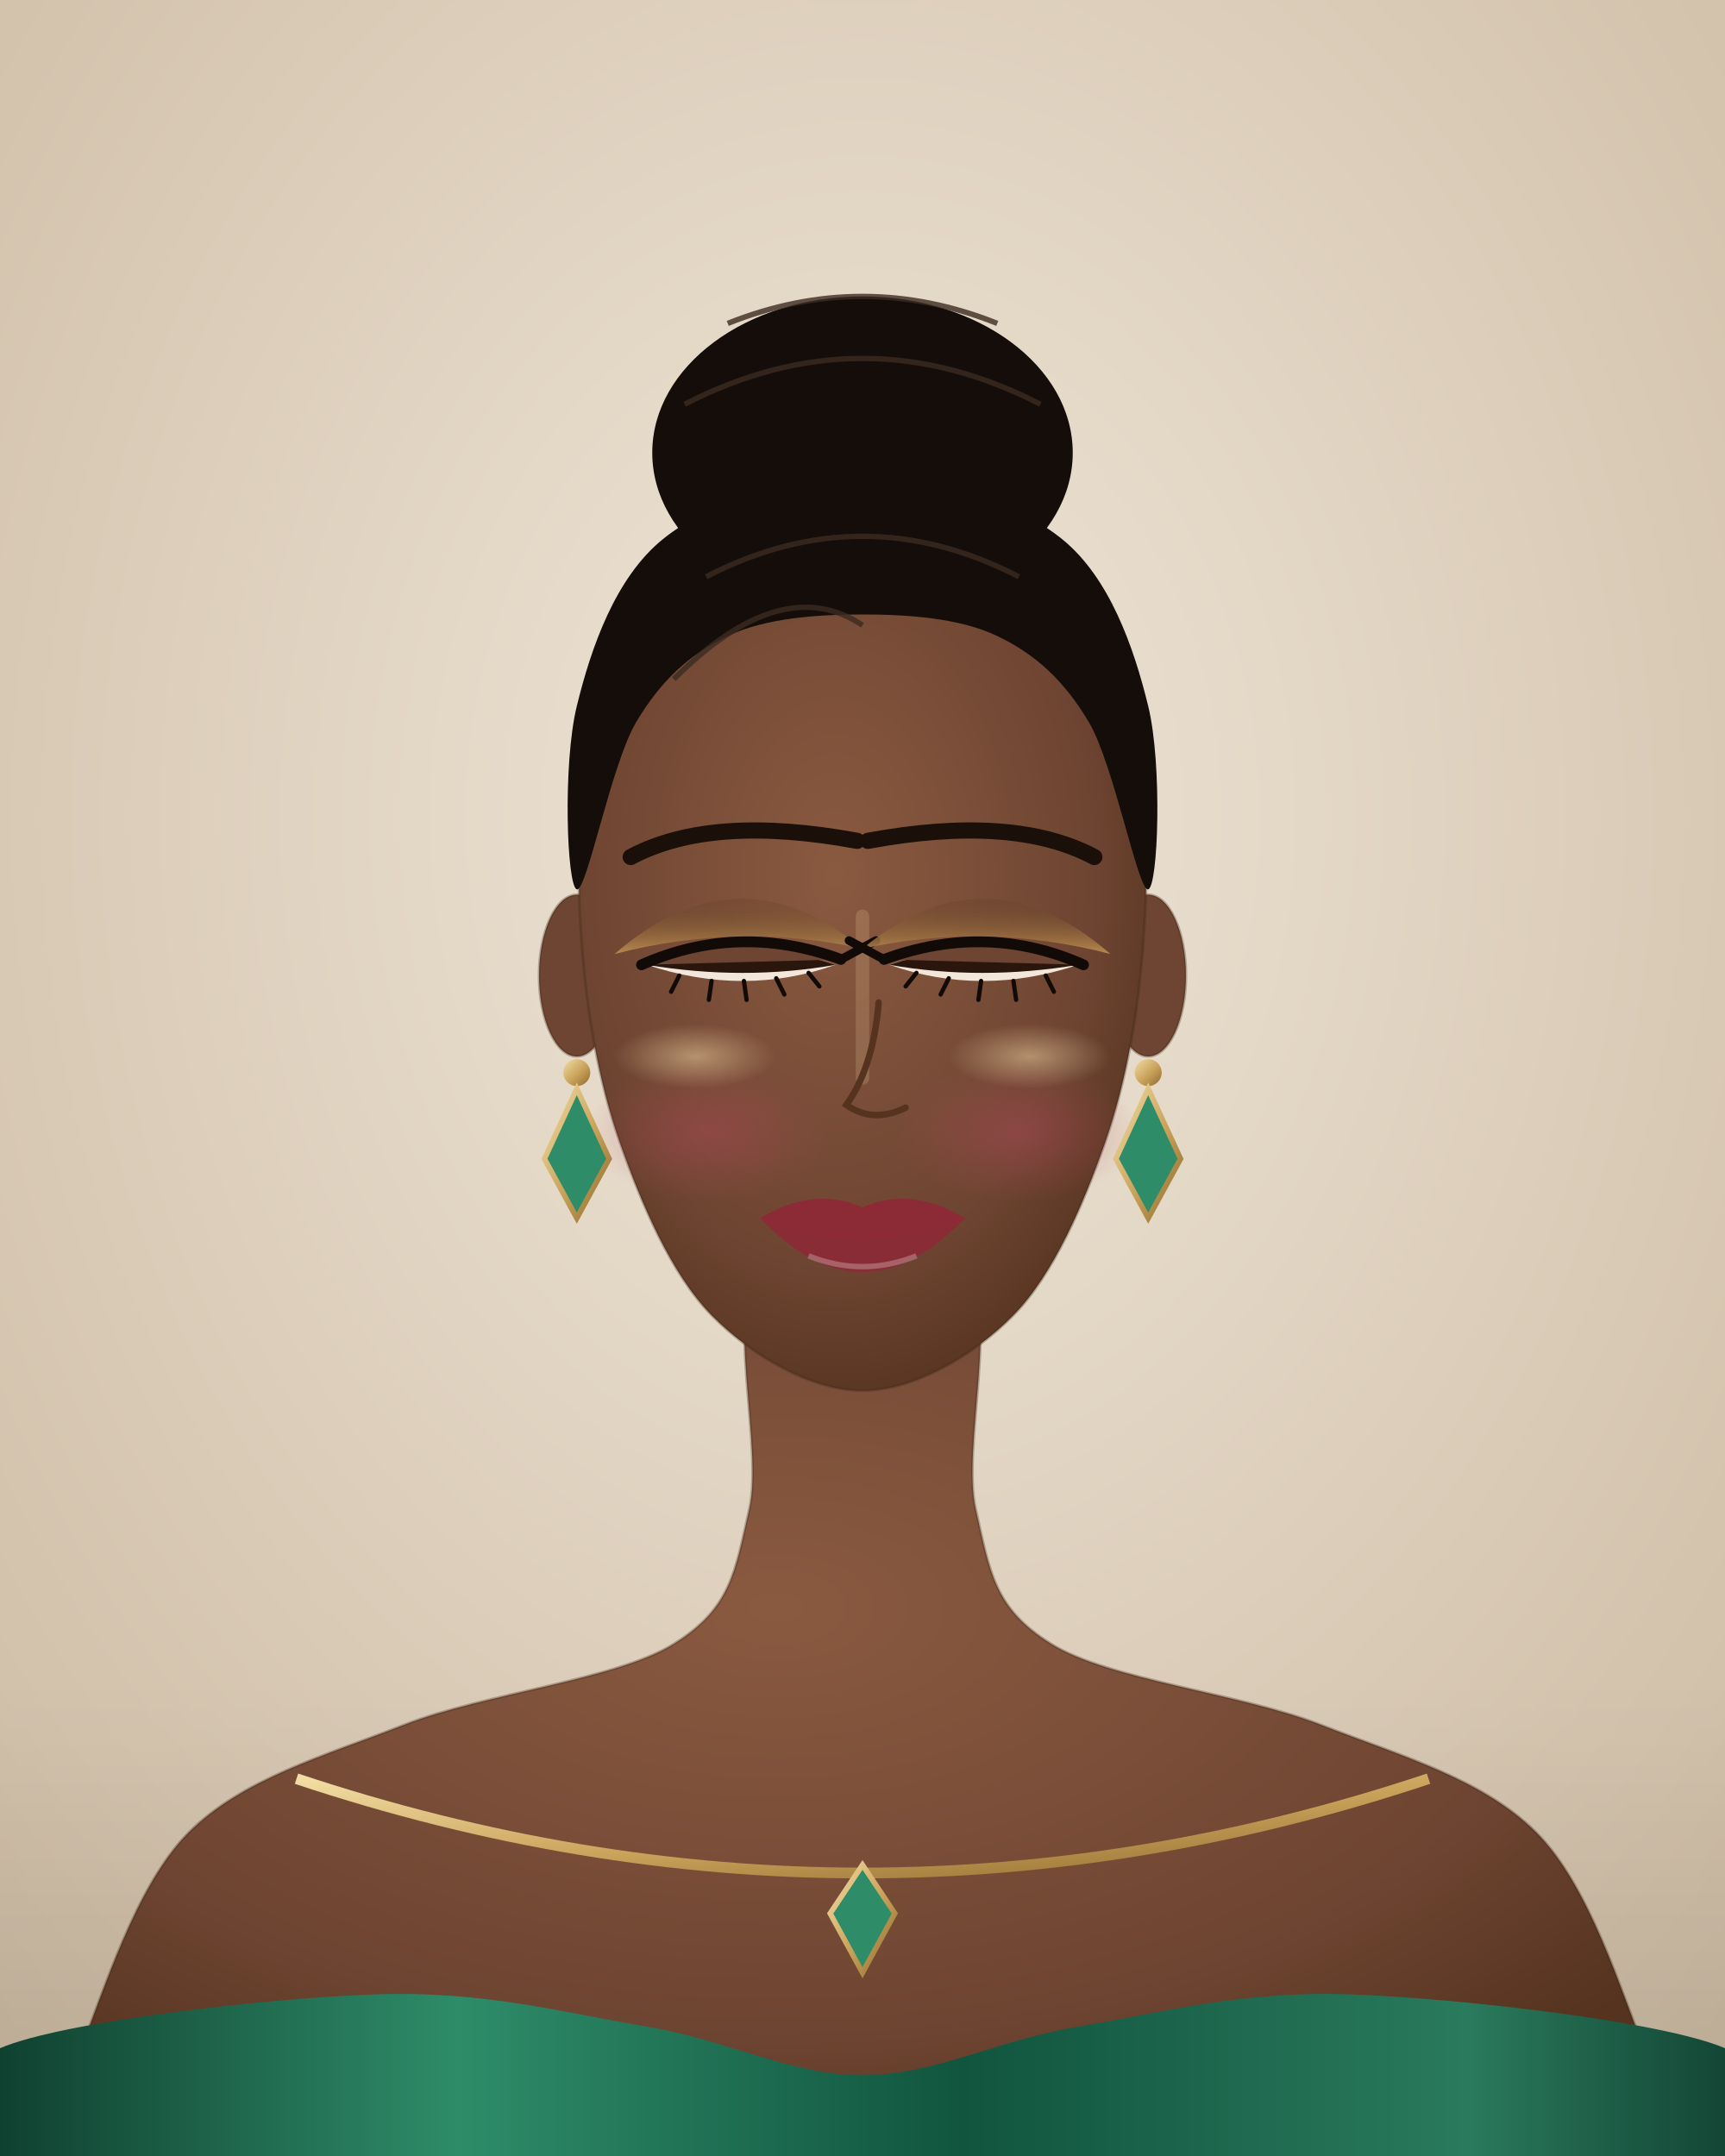
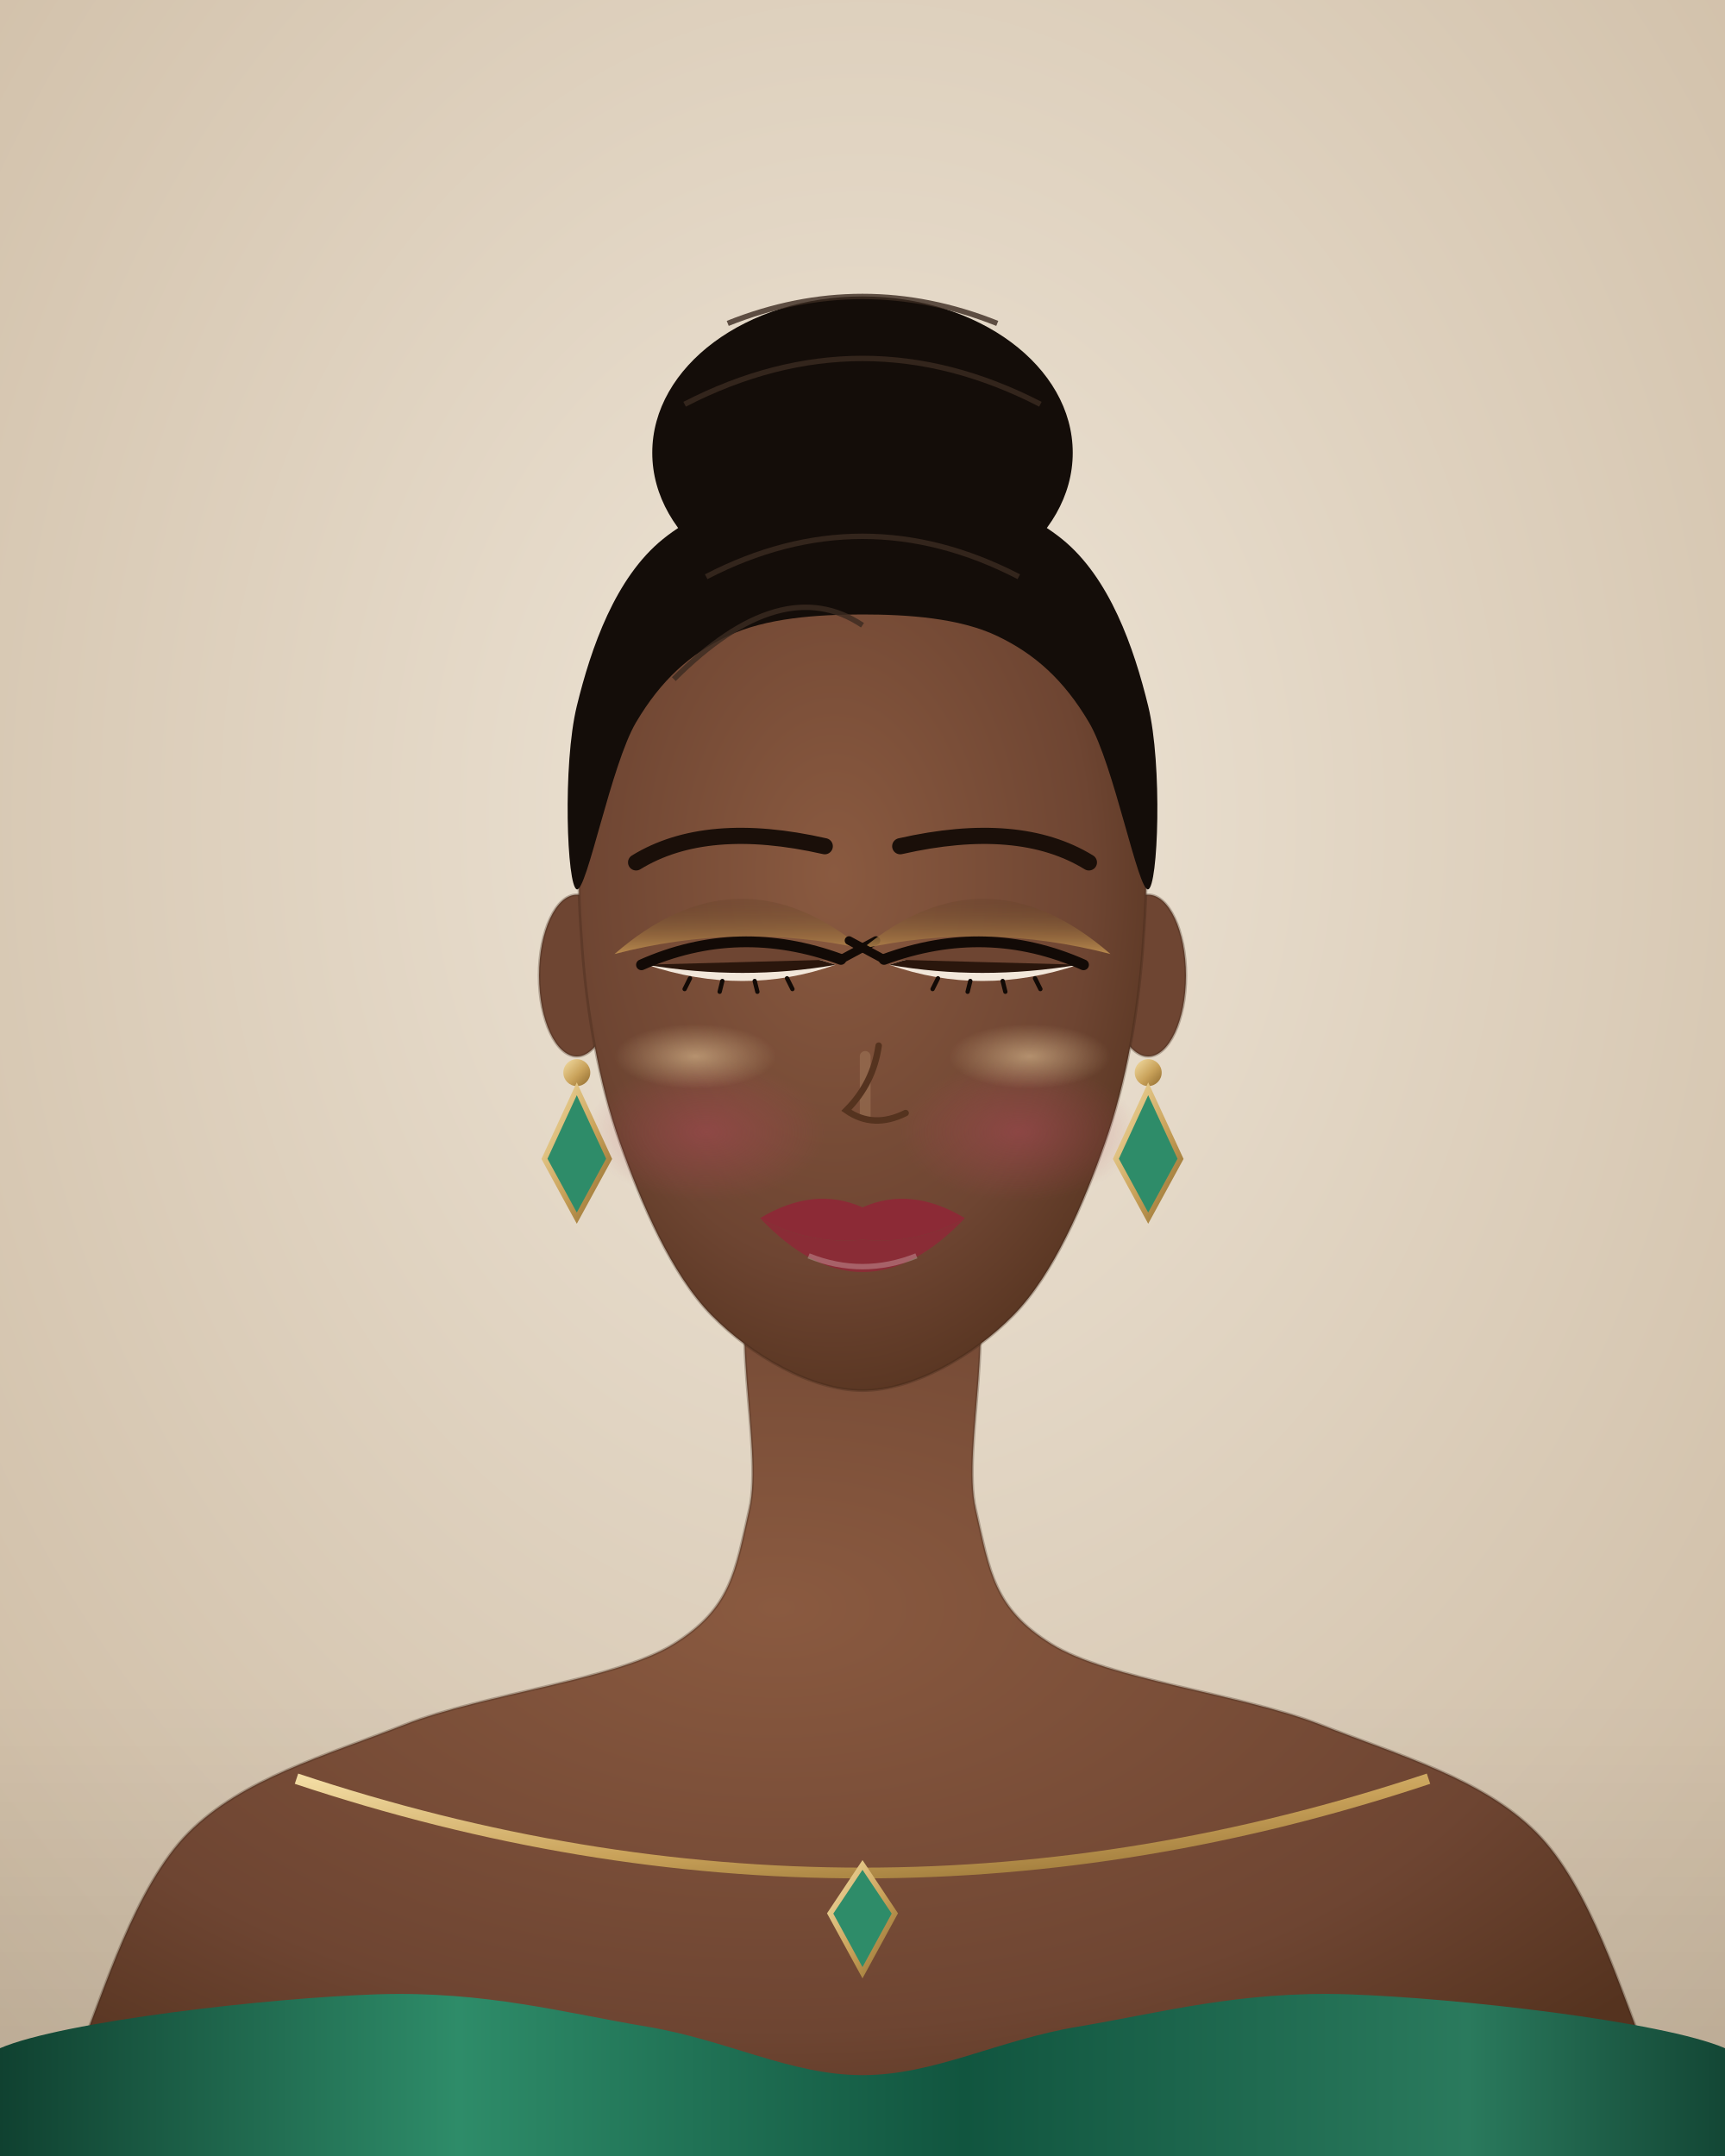
<svg xmlns="http://www.w3.org/2000/svg" viewBox="0 0 640 800" width="640" height="800" role="img">
  <defs>
    <radialGradient id="fp-bd" cx="50%" cy="38%" r="75%">
      <stop offset="0" stop-color="#EFE6D8" />
      <stop offset="1" stop-color="#CDBBA3" />
    </radialGradient>
    <linearGradient id="fp-fl" x1="0" y1="0" x2="0" y2="1">
      <stop offset="0" stop-color="#000" stop-opacity="0" />
      <stop offset="1" stop-color="#000" stop-opacity=".10" />
    </linearGradient>
  </defs>
  <rect width="640" height="800" fill="url(#fp-bd)" />
  <rect y="624" width="640" height="176" fill="url(#fp-fl)" />
  <defs>
    <linearGradient id="fp-gold" x1="0" y1="0" x2="1" y2="1">
      <stop offset="0" stop-color="#F3DDA4" />
      <stop offset=".55" stop-color="#C9A25A" />
      <stop offset="1" stop-color="#8E6A2E" />
    </linearGradient>
    <radialGradient id="fp-skin" cx="45%" cy="40%" r="65%">
      <stop offset="0" stop-color="#8A5A40" />
      <stop offset=".7" stop-color="#6E4532" />
      <stop offset="1" stop-color="#55331F" />
    </radialGradient>
    <linearGradient id="fp-shadow" x1="0" y1="1" x2="0" y2="0">
      <stop offset="0" stop-color="#B98A4E" />
      <stop offset="1" stop-color="#5B3A22" stop-opacity=".2" />
    </linearGradient>
    <radialGradient id="fp-blush">
      <stop offset="0" stop-color="#B0475A" stop-opacity=".45" />
      <stop offset="1" stop-color="#B0475A" stop-opacity="0" />
    </radialGradient>
    <radialGradient id="fp-hl">
      <stop offset="0" stop-color="#F6D9A8" stop-opacity=".5" />
      <stop offset="1" stop-color="#F6D9A8" stop-opacity="0" />
    </radialGradient>
    <linearGradient id="fp-satin" x1="0" y1="0" x2="1" y2="0">
      <stop offset="0" stop-color="#06291E" />
      <stop offset=".3" stop-color="#2E8C69" />
      <stop offset=".55" stop-color="#11553F" />
      <stop offset=".8" stop-color="#2A7A5D" />
      <stop offset="1" stop-color="#06291E" />
    </linearGradient>
  </defs>
  <g stroke="#3A2216" stroke-opacity=".3">
    <path d="M282 470C268.7 485 283.3 536.7 278 560C272.7 583.3 271.3 596.7 250 610C228.7 623.3 180 628.3 150 640C120 651.7 90 660 70 680C50 700 38.3 740 30 760C21.7 780 -28.3 793.3 20 800C68.3 806.7 270 800 320 800C370 800 270 800 320 800C370 800 571.7 806.7 620 800C668.3 793.3 618.3 780 610 760C601.7 740 590 700 570 680C550 660 520 651.7 490 640C460 628.3 411.3 623.3 390 610C368.7 596.7 367.3 583.3 362 560C356.7 536.7 371.3 485 358 470C344.7 455 295.3 455 282 470Z" fill="url(#fp-skin)" />
    <ellipse cx="214" cy="362" rx="14" ry="30" fill="#6E4532" />
    <ellipse cx="426" cy="362" rx="14" ry="30" fill="#6E4532" />
    <path d="M320 196C341.3 196 367.3 199 384 214C400.7 229 413.3 263 420 286C426.7 309 425.7 329 424 352C422.3 375 418 401.3 410 424C402 446.7 391 472.7 376 488C361 503.3 338.7 516 320 516C301.3 516 279 503.3 264 488C249 472.7 238 446.7 230 424C222 401.3 217.7 375 216 352C214.3 329 213.3 309 220 286C226.7 263 239.3 229 256 214C272.7 199 298.7 196 320 196Z" fill="url(#fp-skin)" />
  </g>
  <path d="M214 330C210.3 329 208.7 283.7 214 262C219.3 240.3 228.3 214.3 246 200C263.7 185.7 295.3 176 320 176C344.7 176 376.3 185.7 394 200C411.7 214.3 420.7 240.3 426 262C431.3 283.7 429.7 329 426 330C422.3 331 413.3 283.7 404 268C394.7 252.3 384 242.7 370 236C356 229.3 336.7 228 320 228C303.3 228 284 229.3 270 236C256 242.7 245.3 252.3 236 268C226.7 283.7 217.7 331 214 330Z" fill="#140D09" />
  <ellipse cx="320" cy="168" rx="78" ry="58" fill="#140D09" />
  <g stroke="#3B2A20" stroke-width="2" fill="none" opacity=".8">
    <path d="M262 214q58-30 116 0" />
    <path d="M254 150q66-34 132 0" />
    <path d="M270 120q50-20 100 0" />
    <path d="M320 232q-30-20-70 20" />
  </g>
  <ellipse cx="262" cy="420" rx="44" ry="26" fill="url(#fp-blush)" />
  <ellipse cx="378" cy="420" rx="44" ry="26" fill="url(#fp-blush)" />
  <ellipse cx="258" cy="392" rx="30" ry="12" fill="url(#fp-hl)" />
  <ellipse cx="382" cy="392" rx="30" ry="12" fill="url(#fp-hl)" />
-   <path d="M320 340v60" stroke="#F6D9A8" stroke-width="5" opacity=".18" stroke-linecap="round" />
+   <path d="M321 392v22" stroke="#F6D9A8" stroke-width="4" opacity=".16" stroke-linecap="round" />
  <g transform="translate(274 356) scale(1 1)">
    <path d="M-34 2q34-12 70 0q-34 12-70 0z" fill="#F2E7DA" />
    <path d="M-34 2q34-12 70 0q-34 6-70 0z" fill="#2A160C" />
    <path d="M-46 -2q46-40 92 -2q-46-10-92 2z" fill="url(#fp-shadow)" />
    <path d="M-36 2q36-16 74 -2" fill="#6E4532" stroke="#120A06" stroke-width="4" stroke-linecap="round" />
    <path d="M38 0l13 -7" stroke="#120A06" stroke-width="3.2" stroke-linecap="round" />
    <g stroke="#120A06" stroke-width="1.6" stroke-linecap="round">
-       <path d="M-22 6l-3 6M-10 8l-1 7M2 8l1 7M14 7l3 6M26 5l4 5" />
+       <path d="M-18 7l-2 4M-6 8l-1 4M6 8l1 4M18 7l2 4" />
    </g>
-     <path d="M-40 -38q30-16 84 -6" stroke="#1A0F09" stroke-width="6" fill="none" stroke-linecap="round" />
+     <path d="M-38 -36q26-16 70 -6" stroke="#1A0F09" stroke-width="6" fill="none" stroke-linecap="round" />
  </g>
  <g transform="translate(366 356) scale(-1 1)">
    <path d="M-34 2q34-12 70 0q-34 12-70 0z" fill="#F2E7DA" />
    <path d="M-34 2q34-12 70 0q-34 6-70 0z" fill="#2A160C" />
    <path d="M-46 -2q46-40 92 -2q-46-10-92 2z" fill="url(#fp-shadow)" />
    <path d="M-36 2q36-16 74 -2" fill="#6E4532" stroke="#120A06" stroke-width="4" stroke-linecap="round" />
    <path d="M38 0l13 -7" stroke="#120A06" stroke-width="3.2" stroke-linecap="round" />
    <g stroke="#120A06" stroke-width="1.6" stroke-linecap="round">
-       <path d="M-22 6l-3 6M-10 8l-1 7M2 8l1 7M14 7l3 6M26 5l4 5" />
+       <path d="M-18 7l-2 4M-6 8l-1 4M6 8l1 4M18 7l2 4" />
    </g>
-     <path d="M-40 -38q30-16 84 -6" stroke="#1A0F09" stroke-width="6" fill="none" stroke-linecap="round" />
+     <path d="M-38 -36q26-16 70 -6" stroke="#1A0F09" stroke-width="6" fill="none" stroke-linecap="round" />
  </g>
-   <path d="M326 372q-2 24-12 38q10 7 22 1" stroke="#55331F" stroke-width="2.4" fill="none" stroke-linecap="round" />
+   <path d="M326 388q-2 14-12 24q10 7 22 1" stroke="#55331F" stroke-width="2.4" fill="none" stroke-linecap="round" />
  <path d="M282 452q20-12 38-4q18-8 38 4q-18 10-38 8q-20 2-38-8z" fill="#8C2A36" />
  <path d="M282 452q38 40 76 0q-18 10-38 8q-20 2-38-8z" fill="#8C2A36" opacity=".92" />
  <path d="M300 466q20 8 40 0" stroke="#fff" stroke-width="2" opacity="0.25" fill="none" />
  <path d="M110 660q210 70 420 0" stroke="url(#fp-gold)" stroke-width="4" fill="none" />
  <path d="M320 692l-12 18l12 22l12-22z" fill="#2E8C69" stroke="url(#fp-gold)" stroke-width="2" />
  <g>
    <circle cx="214" cy="398" r="5" fill="url(#fp-gold)" />
    <path d="M214 404l-12 26l12 22l12-22z" fill="#2E8C69" stroke="url(#fp-gold)" stroke-width="2" />
  </g>
  <g>
    <circle cx="426" cy="398" r="5" fill="url(#fp-gold)" />
    <path d="M426 404l-12 26l12 22l12-22z" fill="#2E8C69" stroke="url(#fp-gold)" stroke-width="2" />
  </g>
  <path d="M0 760C23.3 750 100 741.3 140 740C180 738.7 210 747 240 752C270 757 293.3 770 320 770C346.7 770 370 757 400 752C430 747 460 738.7 500 740C540 741.3 616.7 750 640 760C663.3 770 746.7 793.3 640 800C533.3 806.7 106.7 806.7 0 800C-106.7 793.3 -23.3 770 0 760Z" fill="url(#fp-satin)" />
</svg>
